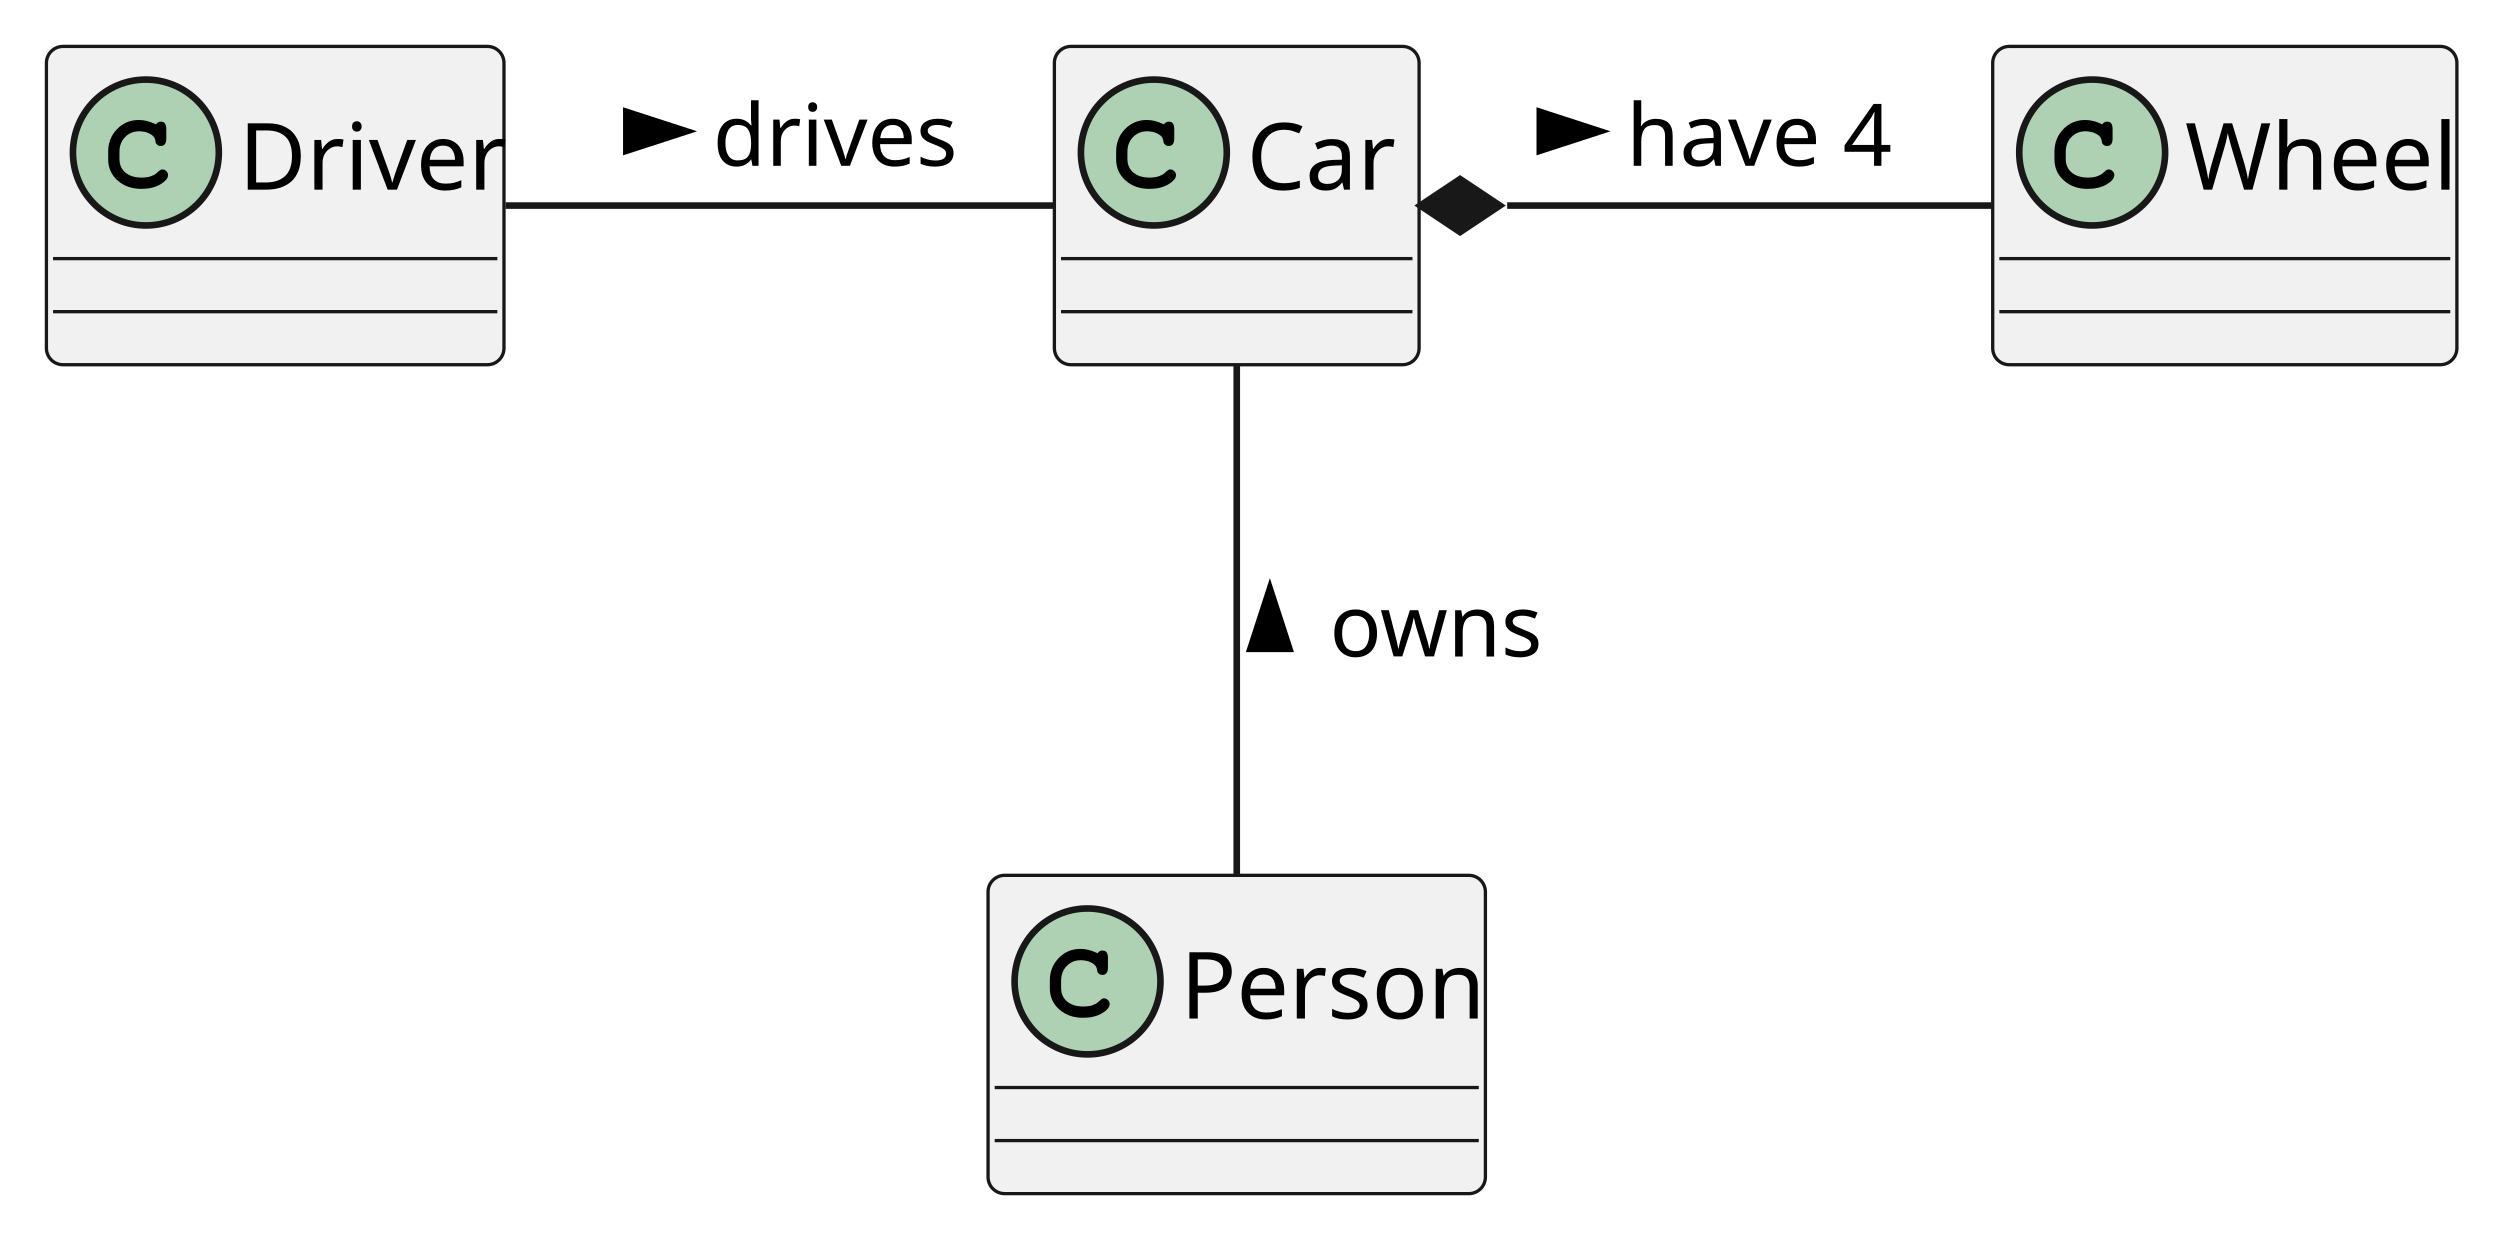
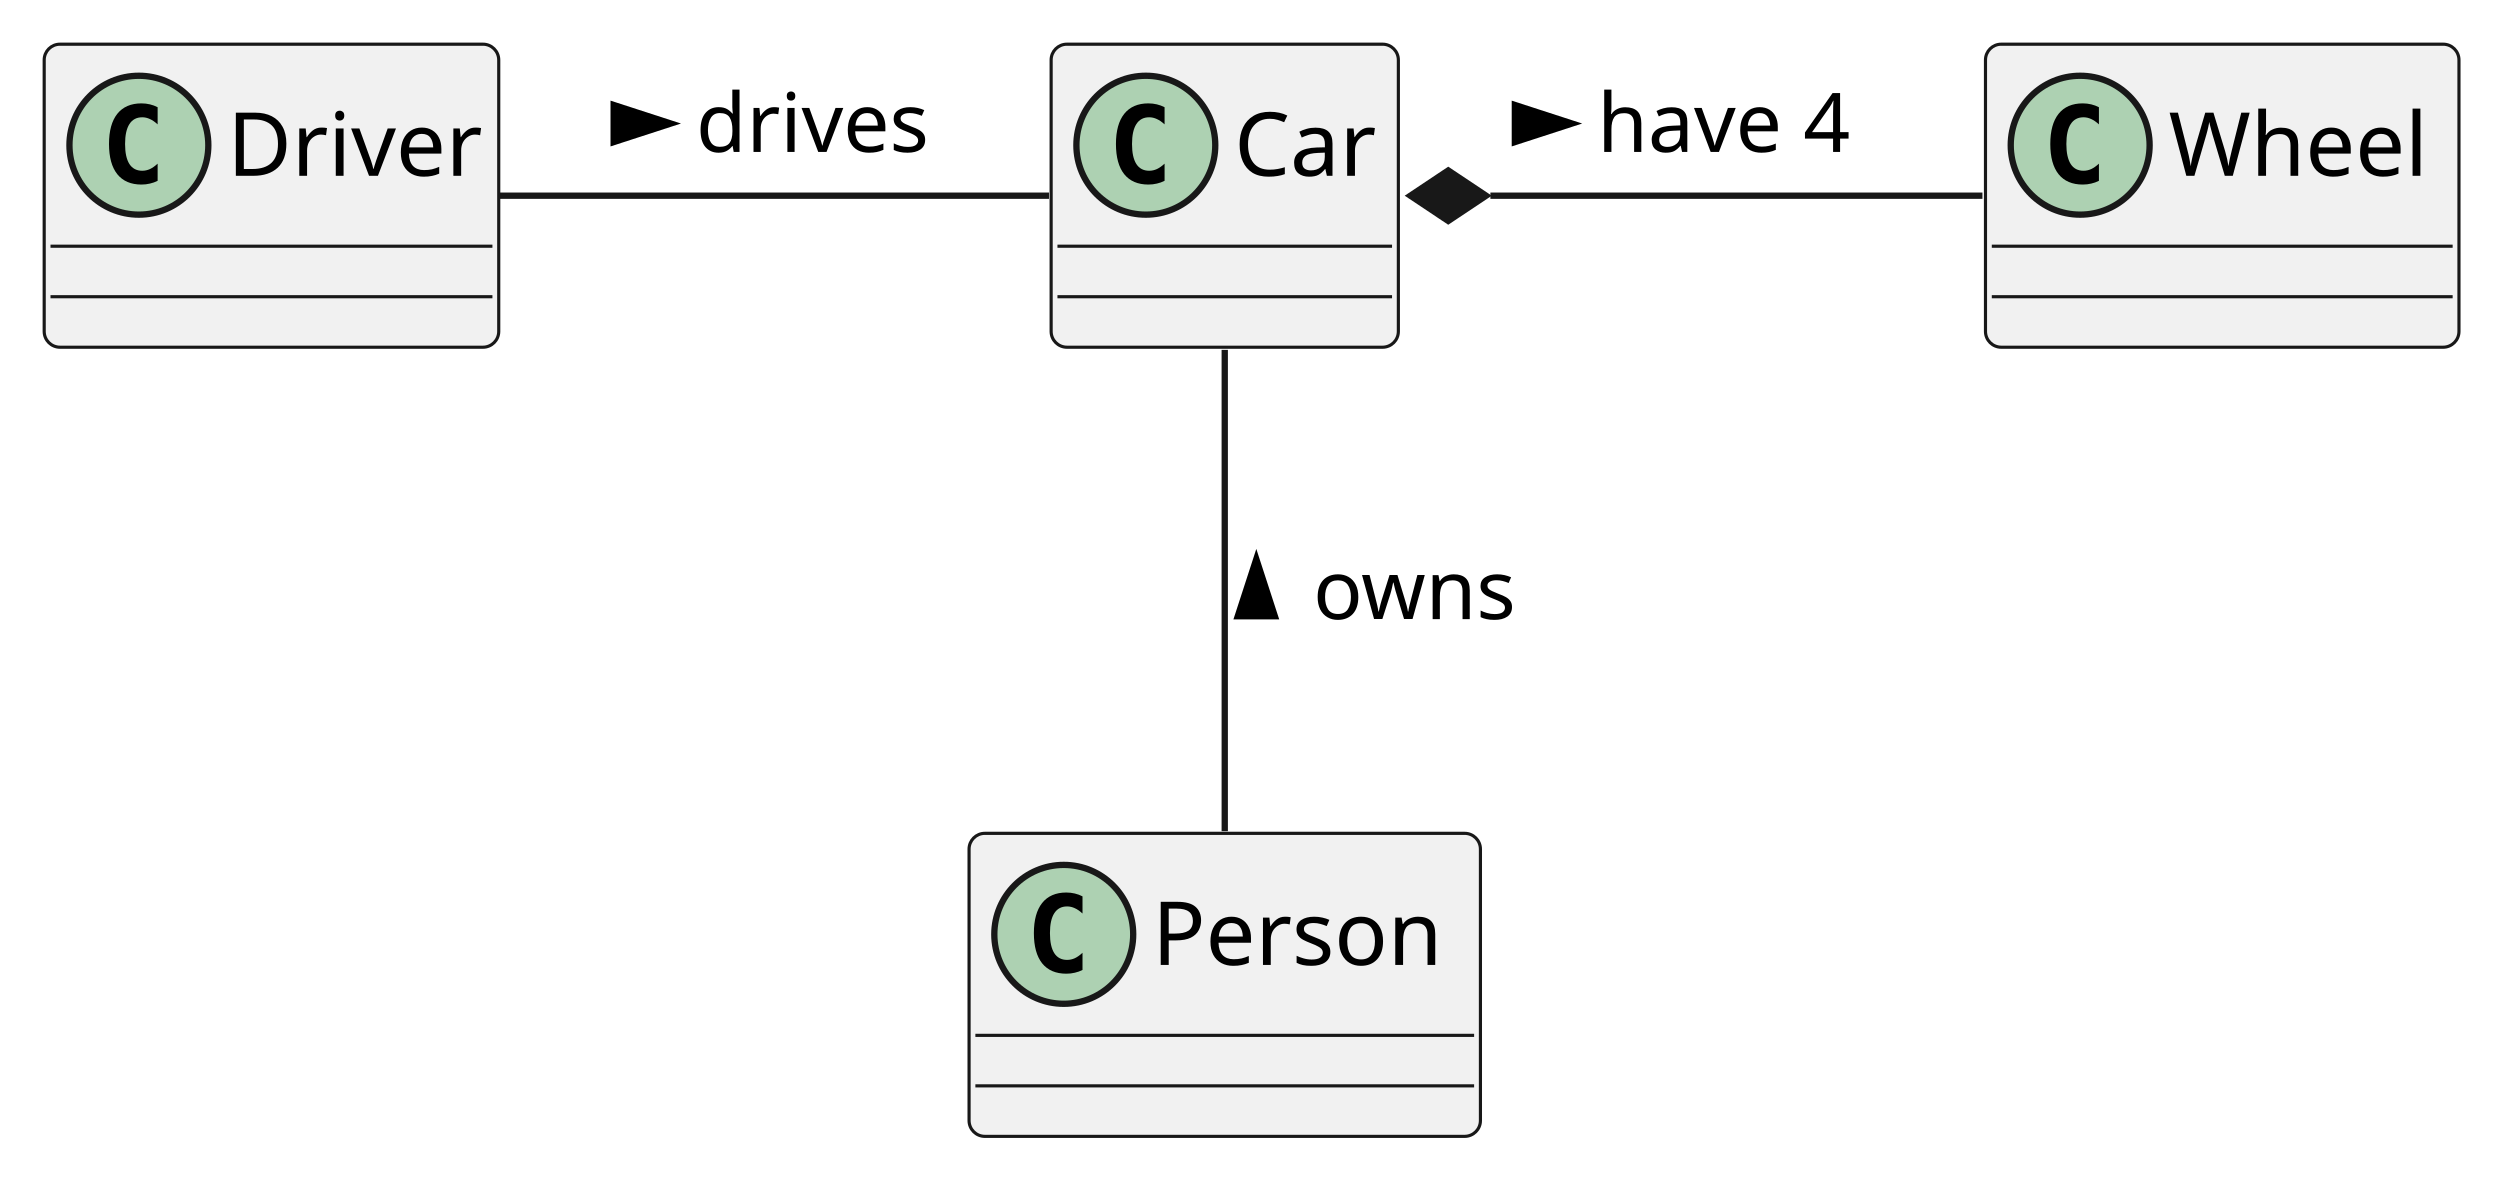
- <svg xmlns="http://www.w3.org/2000/svg" contentStyleType="text/css" height="187px" preserveAspectRatio="none" style="width:377px;height:187px;background:#FFFFFF;" version="1.1" viewBox="0 0 377 187" width="377px" zoomAndPan="magnify">
+ <svg xmlns="http://www.w3.org/2000/svg" contentStyleType="text/css" height="187px" preserveAspectRatio="none" style="width:396px;height:187px;background:#FFFFFF;" version="1.1" viewBox="0 0 396 187" width="396px" zoomAndPan="magnify">
  <defs />
  <g>
    <g id="elem_Car">
-       <rect codeLine="1" fill="#F1F1F1" height="48" id="Car" rx="2.5" ry="2.5" style="stroke:#181818;stroke-width:0.5;" width="55" x="159" y="7" />
-       <ellipse cx="174" cy="23" fill="#ADD1B2" rx="11" ry="11" style="stroke:#181818;stroke-width:1.0;" />
-       <path d="M173.359,26.781 Q174.156,26.781 174.719,26.594 Q175.297,26.391 175.531,26.172 Q175.781,25.938 176.016,25.75 Q176.266,25.547 176.484,25.547 Q176.828,25.547 177.078,25.812 Q177.344,26.062 177.344,26.391 Q177.344,27.125 176.172,27.812 Q175.016,28.484 173.312,28.484 Q171.156,28.484 169.734,27.219 Q168.312,25.953 168.312,24.016 L168.312,22.891 Q168.312,20.859 169.641,19.484 Q170.969,18.094 172.938,18.094 Q174.125,18.094 175.344,18.672 L175.516,18.75 Q175.812,18.344 176.234,18.344 Q176.719,18.344 176.891,18.641 Q177.078,18.922 177.078,19.469 L177.078,20.891 Q177.078,22.016 176.234,22.016 Q175.922,22.016 175.719,21.844 Q175.531,21.672 175.484,21.531 Q175.453,21.375 175.406,21.109 Q175.297,20.594 174.781,20.281 Q174.266,19.969 173.812,19.891 Q173.375,19.797 173,19.797 Q171.719,19.797 170.859,20.672 Q170.016,21.547 170.016,22.891 L170.016,23.984 Q170.016,25.266 170.922,26.031 Q171.828,26.781 173.359,26.781 Z " fill="#000000" />
-       <text fill="#000000" font-family="sans-serif" font-size="14" lengthAdjust="spacing" textLength="23" x="188" y="28.6">Car</text>
-       <line style="stroke:#181818;stroke-width:0.5;" x1="160" x2="213" y1="39" y2="39" />
-       <line style="stroke:#181818;stroke-width:0.5;" x1="160" x2="213" y1="47" y2="47" />
+       <rect codeLine="1" fill="#F1F1F1" height="48" id="Car" rx="2.5" ry="2.5" style="stroke:#181818;stroke-width:0.5;" width="55" x="166.5" y="7" />
+       <ellipse cx="181.5" cy="23" fill="#ADD1B2" rx="11" ry="11" style="stroke:#181818;stroke-width:1.0;" />
+       <path d="M184.469,28.641 Q183.891,28.938 183.25,29.078 Q182.609,29.234 181.906,29.234 Q179.406,29.234 178.078,27.594 Q176.766,25.938 176.766,22.812 Q176.766,19.688 178.078,18.031 Q179.406,16.375 181.906,16.375 Q182.609,16.375 183.25,16.531 Q183.906,16.688 184.469,16.984 L184.469,19.703 Q183.844,19.125 183.25,18.859 Q182.656,18.578 182.031,18.578 Q180.688,18.578 180,19.656 Q179.312,20.719 179.312,22.812 Q179.312,24.906 180,25.984 Q180.688,27.047 182.031,27.047 Q182.656,27.047 183.25,26.781 Q183.844,26.5 184.469,25.922 L184.469,28.641 Z " fill="#000000" />
+       <text fill="#000000" font-family="sans-serif" font-size="14" lengthAdjust="spacing" textLength="23" x="195.5" y="27.847">Car</text>
+       <line style="stroke:#181818;stroke-width:0.5;" x1="167.5" x2="220.5" y1="39" y2="39" />
+       <line style="stroke:#181818;stroke-width:0.5;" x1="167.5" x2="220.5" y1="47" y2="47" />
    </g>
    <g id="elem_Driver">
-       <rect fill="#F1F1F1" height="48" id="Driver" rx="2.5" ry="2.5" style="stroke:#181818;stroke-width:0.5;" width="69" x="7" y="7" />
+       <rect fill="#F1F1F1" height="48" id="Driver" rx="2.5" ry="2.5" style="stroke:#181818;stroke-width:0.5;" width="72" x="7" y="7" />
      <ellipse cx="22" cy="23" fill="#ADD1B2" rx="11" ry="11" style="stroke:#181818;stroke-width:1.0;" />
-       <path d="M21.359,26.781 Q22.156,26.781 22.719,26.594 Q23.297,26.391 23.531,26.172 Q23.781,25.938 24.016,25.75 Q24.266,25.547 24.484,25.547 Q24.828,25.547 25.078,25.812 Q25.344,26.062 25.344,26.391 Q25.344,27.125 24.172,27.812 Q23.016,28.484 21.312,28.484 Q19.156,28.484 17.734,27.219 Q16.312,25.953 16.312,24.016 L16.312,22.891 Q16.312,20.859 17.641,19.484 Q18.969,18.094 20.938,18.094 Q22.125,18.094 23.344,18.672 L23.516,18.75 Q23.812,18.344 24.234,18.344 Q24.719,18.344 24.891,18.641 Q25.078,18.922 25.078,19.469 L25.078,20.891 Q25.078,22.016 24.234,22.016 Q23.922,22.016 23.719,21.844 Q23.531,21.672 23.484,21.531 Q23.453,21.375 23.406,21.109 Q23.297,20.594 22.781,20.281 Q22.266,19.969 21.812,19.891 Q21.375,19.797 21,19.797 Q19.719,19.797 18.859,20.672 Q18.016,21.547 18.016,22.891 L18.016,23.984 Q18.016,25.266 18.922,26.031 Q19.828,26.781 21.359,26.781 Z " fill="#000000" />
-       <text fill="#000000" font-family="sans-serif" font-size="14" lengthAdjust="spacing" textLength="37" x="36" y="28.6">Driver</text>
-       <line style="stroke:#181818;stroke-width:0.5;" x1="8" x2="75" y1="39" y2="39" />
-       <line style="stroke:#181818;stroke-width:0.5;" x1="8" x2="75" y1="47" y2="47" />
+       <path d="M24.969,28.641 Q24.391,28.938 23.75,29.078 Q23.109,29.234 22.406,29.234 Q19.906,29.234 18.578,27.594 Q17.266,25.938 17.266,22.812 Q17.266,19.688 18.578,18.031 Q19.906,16.375 22.406,16.375 Q23.109,16.375 23.75,16.531 Q24.406,16.688 24.969,16.984 L24.969,19.703 Q24.344,19.125 23.75,18.859 Q23.156,18.578 22.531,18.578 Q21.188,18.578 20.5,19.656 Q19.812,20.719 19.812,22.812 Q19.812,24.906 20.5,25.984 Q21.188,27.047 22.531,27.047 Q23.156,27.047 23.75,26.781 Q24.344,26.5 24.969,25.922 L24.969,28.641 Z " fill="#000000" />
+       <text fill="#000000" font-family="sans-serif" font-size="14" lengthAdjust="spacing" textLength="40" x="36" y="27.847">Driver</text>
+       <line style="stroke:#181818;stroke-width:0.5;" x1="8" x2="78" y1="39" y2="39" />
+       <line style="stroke:#181818;stroke-width:0.5;" x1="8" x2="78" y1="47" y2="47" />
    </g>
    <g id="elem_Wheel">
-       <rect fill="#F1F1F1" height="48" id="Wheel" rx="2.5" ry="2.5" style="stroke:#181818;stroke-width:0.5;" width="70" x="300.5" y="7" />
-       <ellipse cx="315.5" cy="23" fill="#ADD1B2" rx="11" ry="11" style="stroke:#181818;stroke-width:1.0;" />
-       <path d="M314.859,26.781 Q315.656,26.781 316.219,26.594 Q316.797,26.391 317.031,26.172 Q317.281,25.938 317.516,25.75 Q317.766,25.547 317.984,25.547 Q318.328,25.547 318.578,25.812 Q318.844,26.062 318.844,26.391 Q318.844,27.125 317.672,27.812 Q316.516,28.484 314.812,28.484 Q312.656,28.484 311.234,27.219 Q309.812,25.953 309.812,24.016 L309.812,22.891 Q309.812,20.859 311.141,19.484 Q312.469,18.094 314.438,18.094 Q315.625,18.094 316.844,18.672 L317.016,18.75 Q317.312,18.344 317.734,18.344 Q318.219,18.344 318.391,18.641 Q318.578,18.922 318.578,19.469 L318.578,20.891 Q318.578,22.016 317.734,22.016 Q317.422,22.016 317.219,21.844 Q317.031,21.672 316.984,21.531 Q316.953,21.375 316.906,21.109 Q316.797,20.594 316.281,20.281 Q315.766,19.969 315.312,19.891 Q314.875,19.797 314.5,19.797 Q313.219,19.797 312.359,20.672 Q311.516,21.547 311.516,22.891 L311.516,23.984 Q311.516,25.266 312.422,26.031 Q313.328,26.781 314.859,26.781 Z " fill="#000000" />
-       <text fill="#000000" font-family="sans-serif" font-size="14" lengthAdjust="spacing" textLength="38" x="329.5" y="28.6">Wheel</text>
-       <line style="stroke:#181818;stroke-width:0.5;" x1="301.5" x2="369.5" y1="39" y2="39" />
-       <line style="stroke:#181818;stroke-width:0.5;" x1="301.5" x2="369.5" y1="47" y2="47" />
+       <rect fill="#F1F1F1" height="48" id="Wheel" rx="2.5" ry="2.5" style="stroke:#181818;stroke-width:0.5;" width="75" x="314.5" y="7" />
+       <ellipse cx="329.5" cy="23" fill="#ADD1B2" rx="11" ry="11" style="stroke:#181818;stroke-width:1.0;" />
+       <path d="M332.469,28.641 Q331.891,28.938 331.25,29.078 Q330.609,29.234 329.906,29.234 Q327.406,29.234 326.078,27.594 Q324.766,25.938 324.766,22.812 Q324.766,19.688 326.078,18.031 Q327.406,16.375 329.906,16.375 Q330.609,16.375 331.25,16.531 Q331.906,16.688 332.469,16.984 L332.469,19.703 Q331.844,19.125 331.25,18.859 Q330.656,18.578 330.031,18.578 Q328.688,18.578 328,19.656 Q327.312,20.719 327.312,22.812 Q327.312,24.906 328,25.984 Q328.688,27.047 330.031,27.047 Q330.656,27.047 331.25,26.781 Q331.844,26.5 332.469,25.922 L332.469,28.641 Z " fill="#000000" />
+       <text fill="#000000" font-family="sans-serif" font-size="14" lengthAdjust="spacing" textLength="43" x="343.5" y="27.847">Wheel</text>
+       <line style="stroke:#181818;stroke-width:0.5;" x1="315.5" x2="388.5" y1="39" y2="39" />
+       <line style="stroke:#181818;stroke-width:0.5;" x1="315.5" x2="388.5" y1="47" y2="47" />
    </g>
    <g id="elem_Person">
-       <rect fill="#F1F1F1" height="48" id="Person" rx="2.5" ry="2.5" style="stroke:#181818;stroke-width:0.5;" width="75" x="149" y="132" />
-       <ellipse cx="164" cy="148" fill="#ADD1B2" rx="11" ry="11" style="stroke:#181818;stroke-width:1.0;" />
-       <path d="M163.359,151.781 Q164.156,151.781 164.719,151.594 Q165.297,151.391 165.531,151.172 Q165.781,150.938 166.016,150.75 Q166.266,150.547 166.484,150.547 Q166.828,150.547 167.078,150.812 Q167.344,151.062 167.344,151.391 Q167.344,152.125 166.172,152.812 Q165.016,153.484 163.312,153.484 Q161.156,153.484 159.734,152.219 Q158.312,150.953 158.312,149.016 L158.312,147.891 Q158.312,145.859 159.641,144.484 Q160.969,143.094 162.938,143.094 Q164.125,143.094 165.344,143.672 L165.516,143.75 Q165.812,143.344 166.234,143.344 Q166.719,143.344 166.891,143.641 Q167.078,143.922 167.078,144.469 L167.078,145.891 Q167.078,147.016 166.234,147.016 Q165.922,147.016 165.719,146.844 Q165.531,146.672 165.484,146.531 Q165.453,146.375 165.406,146.109 Q165.297,145.594 164.781,145.281 Q164.266,144.969 163.812,144.891 Q163.375,144.797 163,144.797 Q161.719,144.797 160.859,145.672 Q160.016,146.547 160.016,147.891 L160.016,148.984 Q160.016,150.266 160.922,151.031 Q161.828,151.781 163.359,151.781 Z " fill="#000000" />
-       <text fill="#000000" font-family="sans-serif" font-size="14" lengthAdjust="spacing" textLength="43" x="178" y="153.6">Person</text>
-       <line style="stroke:#181818;stroke-width:0.5;" x1="150" x2="223" y1="164" y2="164" />
-       <line style="stroke:#181818;stroke-width:0.5;" x1="150" x2="223" y1="172" y2="172" />
+       <rect fill="#F1F1F1" height="48" id="Person" rx="2.5" ry="2.5" style="stroke:#181818;stroke-width:0.5;" width="81" x="153.5" y="132" />
+       <ellipse cx="168.5" cy="148" fill="#ADD1B2" rx="11" ry="11" style="stroke:#181818;stroke-width:1.0;" />
+       <path d="M171.469,153.641 Q170.891,153.938 170.25,154.078 Q169.609,154.234 168.906,154.234 Q166.406,154.234 165.078,152.594 Q163.766,150.938 163.766,147.812 Q163.766,144.688 165.078,143.031 Q166.406,141.375 168.906,141.375 Q169.609,141.375 170.25,141.531 Q170.906,141.688 171.469,141.984 L171.469,144.703 Q170.844,144.125 170.25,143.859 Q169.656,143.578 169.031,143.578 Q167.688,143.578 167,144.656 Q166.312,145.719 166.312,147.812 Q166.312,149.906 167,150.984 Q167.688,152.047 169.031,152.047 Q169.656,152.047 170.25,151.781 Q170.844,151.5 171.469,150.922 L171.469,153.641 Z " fill="#000000" />
+       <text fill="#000000" font-family="sans-serif" font-size="14" lengthAdjust="spacing" textLength="49" x="182.5" y="152.847">Person</text>
+       <line style="stroke:#181818;stroke-width:0.5;" x1="154.5" x2="233.5" y1="164" y2="164" />
+       <line style="stroke:#181818;stroke-width:0.5;" x1="154.5" x2="233.5" y1="172" y2="172" />
    </g>
    <g id="link_Driver_Car">
-       <path codeLine="3" d="M76.23,31 C101.53,31 135.35,31 158.84,31 " fill="none" id="Driver-Car" style="stroke:#181818;stroke-width:1.0;" />
-       <polygon fill="#000000" points="103.5,19.8,94.455,16.861,94.455,22.739,103.5,19.8" style="stroke:#000000;stroke-width:1.0;" />
-       <text fill="#000000" font-family="sans-serif" font-size="13" lengthAdjust="spacing" textLength="33" x="107.5" y="25">drives</text>
+       <path codeLine="3" d="M79.17,31 C105.87,31 141.67,31 166.16,31 " fill="none" id="Driver-Car" style="stroke:#181818;stroke-width:1.0;" />
+       <polygon fill="#000000" points="106.25,19.566,97.205,16.628,97.205,22.505,106.25,19.566" style="stroke:#000000;stroke-width:1.0;" />
+       <text fill="#000000" font-family="sans-serif" font-size="13" lengthAdjust="spacing" textLength="38" x="110.25" y="24.067">drives</text>
    </g>
    <g id="link_Car_Wheel">
-       <path codeLine="4" d="M227.28,31 C250.17,31 278.44,31 300.34,31 " fill="none" id="Car-backto-Wheel" style="stroke:#181818;stroke-width:1.0;" />
-       <polygon fill="#181818" points="214.18,31,220.18,35,226.18,31,220.18,27,214.18,31" style="stroke:#181818;stroke-width:1.0;" />
-       <polygon fill="#000000" points="241.25,19.8,232.205,16.861,232.205,22.739,241.25,19.8" style="stroke:#000000;stroke-width:1.0;" />
-       <text fill="#000000" font-family="sans-serif" font-size="13" lengthAdjust="spacing" textLength="37" x="245.25" y="25">have 4</text>
+       <path codeLine="4" d="M236.08,31 C260.31,31 290.52,31 314.02,31 " fill="none" id="Car-backto-Wheel" style="stroke:#181818;stroke-width:1.0;" />
+       <polygon fill="#181818" points="223.4,31,229.4,35,235.4,31,229.4,27,223.4,31" style="stroke:#181818;stroke-width:1.0;" />
+       <polygon fill="#000000" points="249,19.566,239.955,16.628,239.955,22.505,249,19.566" style="stroke:#000000;stroke-width:1.0;" />
+       <text fill="#000000" font-family="sans-serif" font-size="13" lengthAdjust="spacing" textLength="43" x="253" y="24.067">have 4</text>
    </g>
    <g id="link_Car_Person">
-       <path codeLine="5" d="M186.5,55.14 C186.5,77.13 186.5,110.01 186.5,131.97 " fill="none" id="Car-Person" style="stroke:#181818;stroke-width:1.0;" />
-       <polygon fill="#000000" points="191.5,88.8,188.561,97.845,194.439,97.845,191.5,88.8" style="stroke:#000000;stroke-width:1.0;" />
-       <text fill="#000000" font-family="sans-serif" font-size="13" lengthAdjust="spacing" textLength="29" x="200.5" y="99">owns</text>
+       <path codeLine="5" d="M194,55.42 C194,77.31 194,109.8 194,131.66 " fill="none" id="Car-Person" style="stroke:#181818;stroke-width:1.0;" />
+       <polygon fill="#000000" points="199,88.566,196.061,97.612,201.939,97.612,199,88.566" style="stroke:#000000;stroke-width:1.0;" />
+       <text fill="#000000" font-family="sans-serif" font-size="13" lengthAdjust="spacing" textLength="32" x="208" y="98.067">owns</text>
    </g>
  </g>
</svg>
